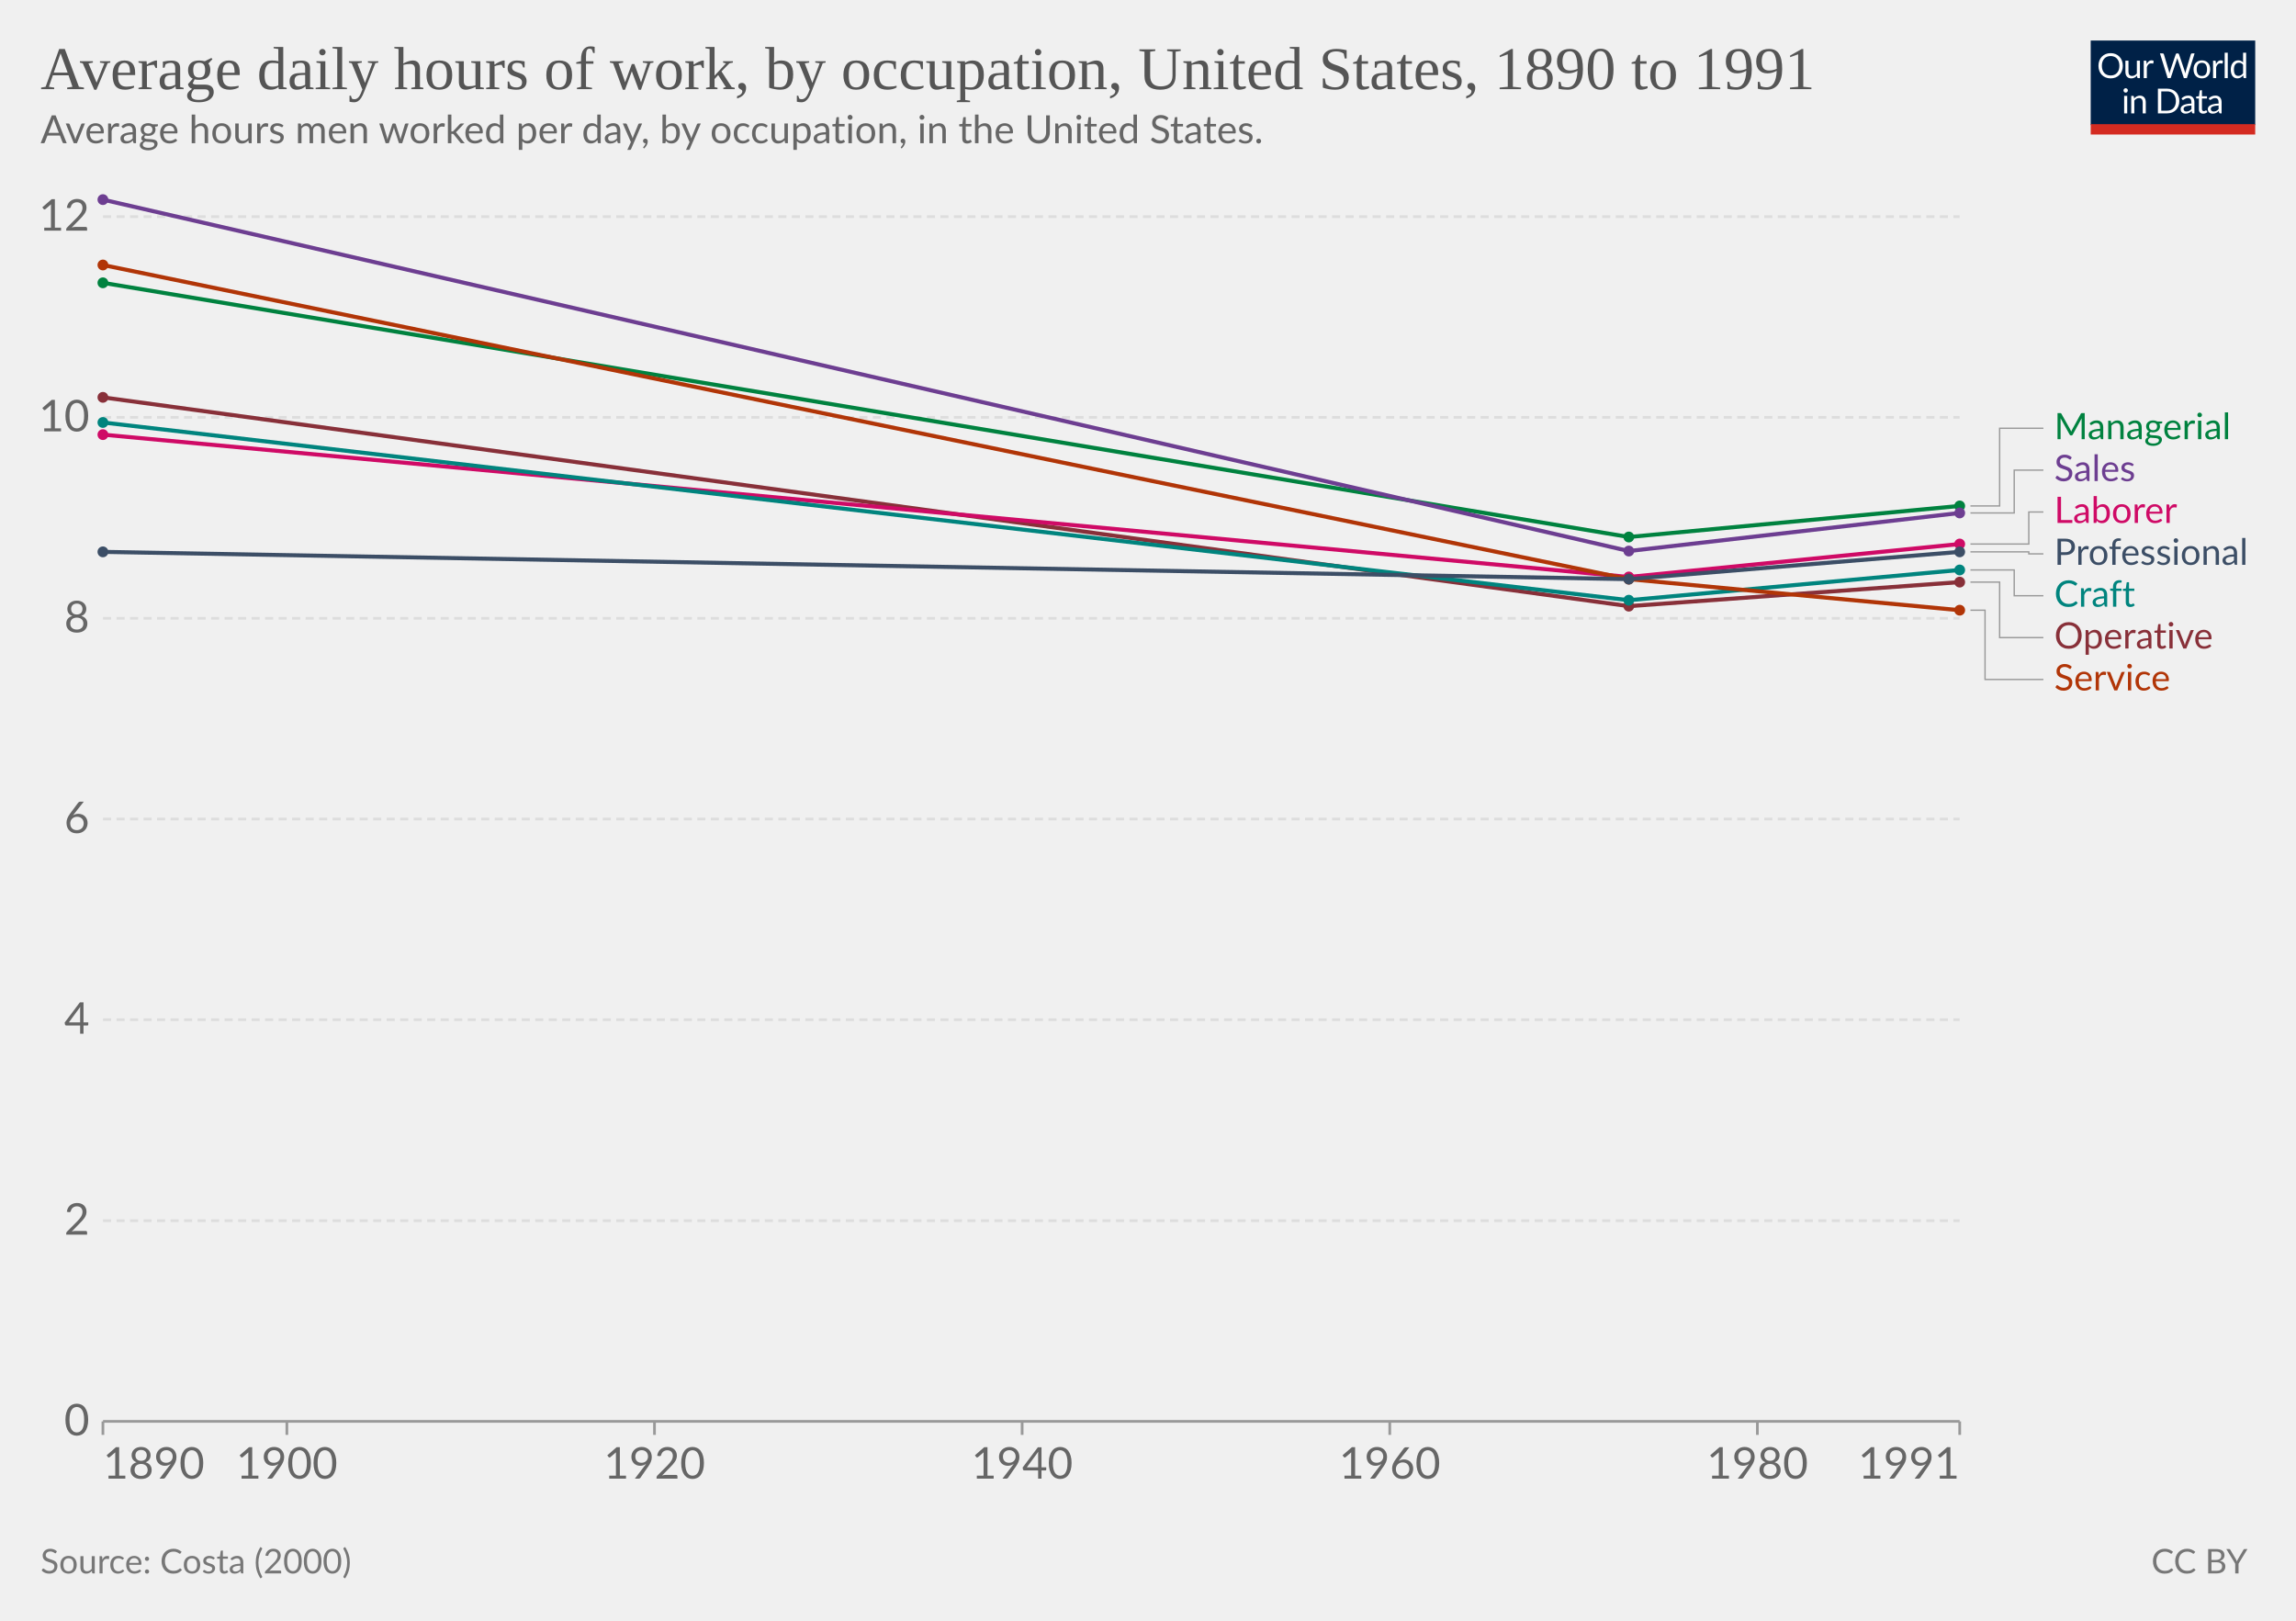
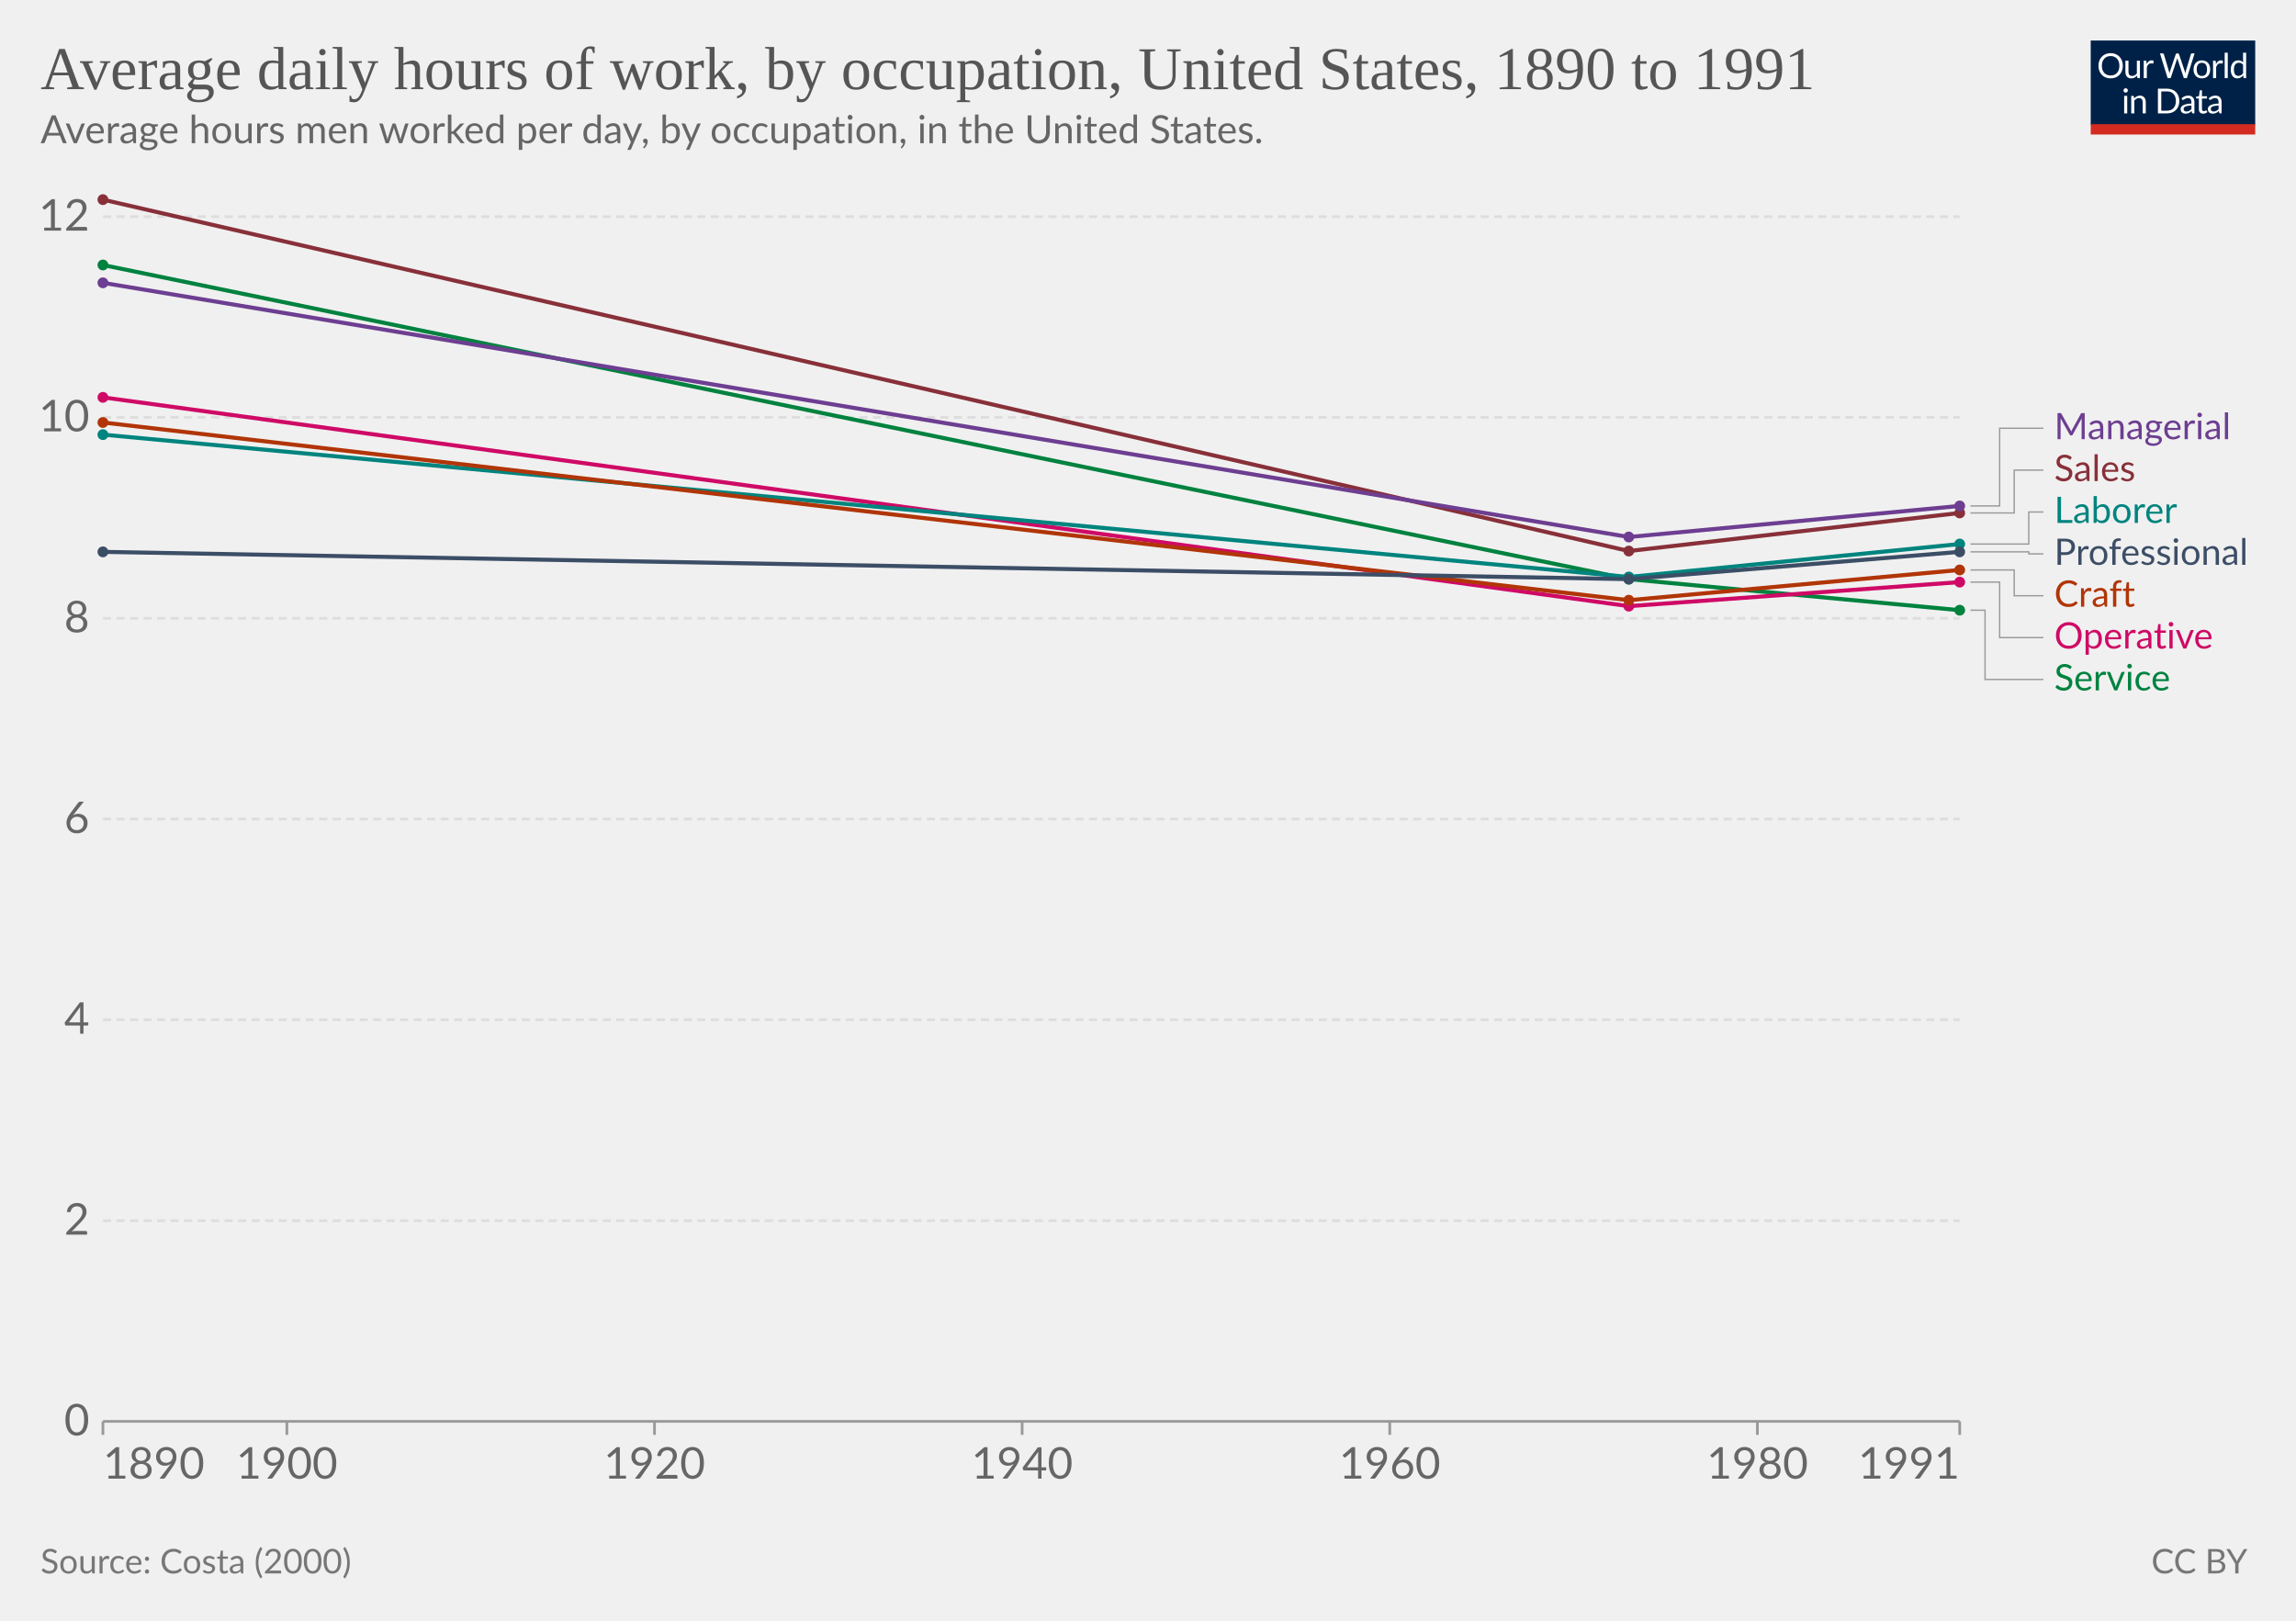
<svg xmlns="http://www.w3.org/2000/svg" version="1.1" style="font-family:Lato, 'Helvetica Neue', Helvetica, Arial, sans-serif;font-size:18px;background-color:white;text-rendering:geometricPrecision;-webkit-font-smoothing:antialiased" width="850" height="600" viewBox="0 0 850 600">
  <g class="HeaderView">
    <g transform="translate(774, 15) scale(0.29)">
      <svg className="owidLog" width="210" height="120" viewBox="0 0 210 120" fill="none">
        <g clip-path="url(#clip0)">
          <path d="M0 0h210v107.89H0V0z" fill="#002147" />
          <path d="M40.98 32.25c0 2.36-.38 4.53-1.12 6.51a14.26 14.26 0 0 1-8.1 8.4c-1.9.78-4.02 1.17-6.34 1.17-2.31 0-4.42-.39-6.33-1.17a14.31 14.31 0 0 1-8.08-8.4 18.29 18.29 0 0 1-1.12-6.51c0-2.36.38-4.53 1.12-6.5.75-1.97 1.8-3.67 3.17-5.1a14.32 14.32 0 0 1 4.9-3.34c1.92-.8 4.03-1.19 6.34-1.19 2.32 0 4.43.4 6.34 1.19 1.92.8 3.56 1.9 4.93 3.34a14.87 14.87 0 0 1 3.17 5.1 18.1 18.1 0 0 1 1.12 6.5zm-4.38 0c0-1.94-.26-3.68-.8-5.22a10.91 10.91 0 0 0-2.24-3.89 9.68 9.68 0 0 0-3.52-2.46 11.95 11.95 0 0 0-4.62-.86c-1.68 0-3.21.28-4.6.86a9.88 9.88 0 0 0-3.54 2.46 10.91 10.91 0 0 0-2.24 3.9c-.53 1.53-.8 3.27-.8 5.2 0 1.94.27 3.68.8 5.22a11.17 11.17 0 0 0 2.24 3.9 10.01 10.01 0 0 0 3.55 2.44c1.38.56 2.9.83 4.6.83s3.24-.27 4.61-.83a9.8 9.8 0 0 0 3.52-2.44 11.17 11.17 0 0 0 2.25-3.9c.53-1.54.8-3.28.8-5.21zm26.22-6.54V48H60.5c-.56 0-.9-.27-1.05-.81l-.31-2.4a12.45 12.45 0 0 1-3.26 2.6c-1.2.64-2.58.96-4.13.96-1.22 0-2.3-.2-3.24-.6a6.52 6.52 0 0 1-2.33-1.7 7.37 7.37 0 0 1-1.43-2.67c-.3-1.04-.46-2.2-.46-3.45V25.7h3.91v14.22c0 1.68.38 2.99 1.15 3.91.77.93 1.96 1.39 3.54 1.39 1.16 0 2.24-.27 3.23-.82a10.42 10.42 0 0 0 2.8-2.28V25.7h3.91zm8.61 4.47a9.94 9.94 0 0 1 2.6-3.56 5.64 5.64 0 0 1 3.76-1.3c.47 0 .92.05 1.34.15.44.1.83.27 1.17.49l-.3 2.92c-.09.37-.3.55-.66.55-.2 0-.5-.04-.9-.13a6.21 6.21 0 0 0-3.24.18 4.23 4.23 0 0 0-1.47.92c-.42.4-.81.9-1.17 1.5-.33.58-.64 1.26-.92 2.02V48H67.7V25.71h2.25c.42 0 .72.08.88.25.16.16.27.44.33.83l.26 3.39zm61.16-13.7L122.75 48h-3.82l-7.99-24.05a21.95 21.95 0 0 1-.42-1.58 38.36 38.36 0 0 1-.44 1.58L102.05 48h-3.83L88.4 16.47h3.54c.38 0 .7.1.95.29.26.2.43.43.5.73l6.52 21.9.28 1.28.29 1.46.3-1.46.38-1.27 7.41-21.91c.1-.25.26-.48.51-.69.27-.22.58-.33.95-.33h1.23c.38 0 .69.1.92.29a1.77 1.77 0 0 1 .53.73l7.4 21.9a28.4 28.4 0 0 1 .68 2.62 29.52 29.52 0 0 1 .52-2.61l6.54-21.91a1.31 1.31 0 0 1 .48-.7c.27-.21.58-.32.95-.32h3.32zm9.35 8.88c1.63 0 3.1.27 4.4.82a9.43 9.43 0 0 1 5.46 5.94c.5 1.4.74 2.98.74 4.73 0 1.76-.25 3.34-.74 4.75a9.43 9.43 0 0 1-5.46 5.92c-1.3.52-2.77.79-4.4.79-1.64 0-3.12-.27-4.44-.8a9.42 9.42 0 0 1-3.35-2.3c-.92-1-1.63-2.2-2.13-3.61-.49-1.41-.73-3-.73-4.75s.24-3.33.73-4.73c.5-1.43 1.2-2.64 2.13-3.63.93-1 2.04-1.77 3.35-2.31 1.32-.55 2.8-.82 4.44-.82zm0 19.89c2.2 0 3.84-.73 4.93-2.2 1.08-1.48 1.63-3.54 1.63-6.18 0-2.66-.55-4.72-1.63-6.2-1.09-1.49-2.73-2.23-4.93-2.23-1.12 0-2.09.2-2.93.57a5.71 5.71 0 0 0-2.06 1.65c-.55.72-.96 1.61-1.24 2.67-.26 1.04-.4 2.22-.4 3.54 0 2.64.55 4.7 1.64 6.18 1.1 1.47 2.76 2.2 4.99 2.2zm17.97-15.07a9.94 9.94 0 0 1 2.6-3.56 5.64 5.64 0 0 1 3.76-1.3c.47 0 .91.05 1.34.15.44.1.83.27 1.16.49l-.28 2.92c-.09.37-.31.55-.66.55-.2 0-.5-.04-.9-.13a6.2 6.2 0 0 0-3.24.18 4.23 4.23 0 0 0-1.47.92c-.43.4-.82.9-1.17 1.5a13.1 13.1 0 0 0-.92 2.02V48h-3.94V25.71h2.24c.43 0 .72.08.88.25.17.16.28.44.33.83l.27 3.39zm15.04-14.59V48h-3.92V15.6h3.92zm19.55 15.43a6.22 6.22 0 0 0-2.38-2.05 6.7 6.7 0 0 0-2.86-.6c-2.07 0-3.66.75-4.77 2.23-1.12 1.48-1.68 3.6-1.68 6.33 0 1.46.13 2.7.38 3.74a7.29 7.29 0 0 0 1.1 2.56 4.35 4.35 0 0 0 1.78 1.45c.7.3 1.5.46 2.4.46 1.29 0 2.41-.3 3.36-.88a9.6 9.6 0 0 0 2.67-2.49V31.02zm3.91-15.43V48h-2.33c-.56 0-.9-.27-1.06-.81l-.35-2.71a12.13 12.13 0 0 1-3.25 2.77 8.28 8.28 0 0 1-4.23 1.06 7.31 7.31 0 0 1-6.14-2.9c-.73-.96-1.3-2.15-1.69-3.57a18.35 18.35 0 0 1 .07-9.48 11.29 11.29 0 0 1 1.89-3.7 8.7 8.7 0 0 1 7.06-3.34 7.96 7.96 0 0 1 6.12 2.62V15.59h3.91zM46.61 70.71V93H42.7V70.71h3.91zm.84-7c0 .39-.08.75-.24 1.09-.15.32-.35.61-.62.88-.25.25-.55.44-.9.59a2.67 2.67 0 0 1-2.16 0 2.9 2.9 0 0 1-1.45-1.47 2.67 2.67 0 0 1 0-2.16c.15-.35.35-.65.6-.9.25-.27.53-.47.85-.62a2.67 2.67 0 0 1 2.16 0c.35.15.65.35.9.62.27.25.47.55.62.9.16.34.24.7.24 1.08zm7.97 10.24c.49-.54 1-1.04 1.54-1.48a9.85 9.85 0 0 1 3.66-1.84 8.96 8.96 0 0 1 5.43.35c.94.4 1.72.97 2.33 1.71.63.74 1.11 1.62 1.43 2.67.32 1.04.49 2.19.49 3.45V93h-3.94V78.81c0-1.69-.4-3-1.17-3.92-.76-.93-1.93-1.4-3.5-1.4-1.15 0-2.24.27-3.25.83-1 .56-1.92 1.31-2.77 2.27V93h-3.94V70.71h2.35c.56 0 .9.28 1.04.82l.3 2.42zm57.7 3.3c0 2.36-.37 4.5-1.11 6.44a14.3 14.3 0 0 1-3.17 4.98c-1.37 1.37-3 2.45-4.93 3.2-1.9.76-4.02 1.13-6.33 1.13H85.8V61.47h11.77c2.31 0 4.42.39 6.33 1.15a13.8 13.8 0 0 1 8.1 8.18 17.75 17.75 0 0 1 1.12 6.45zm-4.37 0c0-1.94-.26-3.67-.8-5.2a10.94 10.94 0 0 0-2.23-3.87 9.57 9.57 0 0 0-3.53-2.42 12.23 12.23 0 0 0-4.61-.83h-7.5v24.62h7.5c1.7 0 3.24-.28 4.61-.84a9.7 9.7 0 0 0 3.53-2.4 10.94 10.94 0 0 0 2.24-3.87c.53-1.53.8-3.26.8-5.2zm19.8 5.72c-1.8.06-3.34.2-4.62.44-1.26.22-2.3.51-3.1.88-.8.36-1.37.8-1.74 1.3-.35.5-.53 1.05-.53 1.67 0 .58.1 1.1.3 1.52a3 3 0 0 0 .76 1.05c.34.27.73.46 1.17.6a6.13 6.13 0 0 0 1.45.17 7.28 7.28 0 0 0 3.5-.81 11.95 11.95 0 0 0 2.82-2.2v-4.62zm-12.65-9.11a12.73 12.73 0 0 1 3.98-2.66c1.43-.59 3-.88 4.73-.88 1.25 0 2.36.2 3.33.61a6.81 6.81 0 0 1 3.94 4.38c.33 1.04.5 2.19.5 3.43V93h-1.74a1.8 1.8 0 0 1-.88-.18c-.2-.13-.36-.38-.48-.74l-.44-2.12-1.72 1.46a9.48 9.48 0 0 1-3.74 1.7c-.69.15-1.46.23-2.3.23-.87 0-1.69-.12-2.45-.35a5.34 5.34 0 0 1-3.34-2.93 6.64 6.64 0 0 1-.49-2.64c0-.88.25-1.72.73-2.53a6.33 6.33 0 0 1 2.35-2.17c1.09-.63 2.5-1.15 4.25-1.54 1.75-.41 3.89-.65 6.42-.7v-1.75c0-1.73-.37-3.03-1.12-3.91-.75-.9-1.84-1.34-3.28-1.34-.97 0-1.78.12-2.44.37-.64.23-1.2.5-1.7.81l-1.23.82c-.33.23-.67.35-1 .35-.27 0-.5-.07-.69-.2a2.1 2.1 0 0 1-.48-.53l-.7-1.25zm27.67 19.5c-1.76 0-3.12-.5-4.07-1.48-.94-.98-1.41-2.4-1.41-4.25V74h-2.68a.9.9 0 0 1-.6-.2c-.16-.14-.24-.36-.24-.66v-1.56l3.65-.46.9-6.89c.05-.22.14-.4.29-.52a.88.88 0 0 1 .62-.22H142v7.67h6.44V74H142v13.38c0 .94.22 1.63.68 2.09.45.45 1.04.68 1.76.68a3.21 3.21 0 0 0 1.85-.53l.55-.35c.16-.12.3-.18.41-.18.2 0 .4.13.55.38l1.15 1.87a7.45 7.45 0 0 1-2.44 1.5 8.53 8.53 0 0 1-2.95.52zm19.68-10.4c-1.8.07-3.34.21-4.62.45-1.26.22-2.3.51-3.1.88-.8.36-1.37.8-1.74 1.3-.35.5-.53 1.05-.53 1.67 0 .58.1 1.1.3 1.52a2.9 2.9 0 0 0 .76 1.05c.34.27.73.46 1.17.6a6.13 6.13 0 0 0 1.45.17 7.3 7.3 0 0 0 3.5-.81 12.04 12.04 0 0 0 2.82-2.2v-4.62zm-12.65-9.1a12.72 12.72 0 0 1 3.99-2.66c1.42-.59 3-.88 4.72-.88 1.25 0 2.36.2 3.33.61a6.81 6.81 0 0 1 3.94 4.38c.33 1.04.5 2.19.5 3.43V93h-1.74a1.8 1.8 0 0 1-.88-.18c-.2-.13-.36-.38-.48-.74l-.44-2.12-1.72 1.46a9.48 9.48 0 0 1-3.74 1.7c-.69.15-1.46.23-2.3.23-.87 0-1.69-.12-2.45-.35a5.33 5.33 0 0 1-3.34-2.93 6.62 6.62 0 0 1-.49-2.64c0-.88.25-1.72.73-2.53a6.33 6.33 0 0 1 2.35-2.17c1.09-.63 2.5-1.15 4.25-1.54 1.74-.41 3.89-.65 6.42-.7v-1.75c0-1.73-.37-3.03-1.12-3.91-.75-.9-1.84-1.34-3.28-1.34-.97 0-1.78.12-2.44.37-.64.23-1.2.5-1.7.81l-1.22.82c-.34.23-.68.35-1.02.35-.26 0-.49-.07-.68-.2a1.88 1.88 0 0 1-.48-.53l-.7-1.25zM40.98 32.25c0 2.36-.38 4.53-1.12 6.51a14.26 14.26 0 0 1-8.1 8.4c-1.9.78-4.02 1.17-6.34 1.17-2.31 0-4.42-.39-6.33-1.17a14.31 14.31 0 0 1-8.08-8.4 18.29 18.29 0 0 1-1.12-6.51c0-2.36.38-4.53 1.12-6.5.75-1.97 1.8-3.67 3.17-5.1a14.32 14.32 0 0 1 4.9-3.34c1.92-.8 4.03-1.19 6.34-1.19 2.32 0 4.43.4 6.34 1.19 1.92.8 3.56 1.9 4.93 3.34a14.87 14.87 0 0 1 3.17 5.1 18.1 18.1 0 0 1 1.12 6.5zm-4.38 0c0-1.94-.26-3.68-.8-5.22a10.91 10.91 0 0 0-2.24-3.89 9.68 9.68 0 0 0-3.52-2.46 11.95 11.95 0 0 0-4.62-.86c-1.68 0-3.21.28-4.6.86a9.88 9.88 0 0 0-3.54 2.46 10.91 10.91 0 0 0-2.24 3.9c-.53 1.53-.8 3.27-.8 5.2 0 1.94.27 3.68.8 5.22a11.17 11.17 0 0 0 2.24 3.9 10.01 10.01 0 0 0 3.55 2.44c1.38.56 2.9.83 4.6.83s3.24-.27 4.61-.83a9.8 9.8 0 0 0 3.52-2.44 11.17 11.17 0 0 0 2.25-3.9c.53-1.54.8-3.28.8-5.21zm26.22-6.54V48H60.5c-.56 0-.9-.27-1.05-.81l-.31-2.4a12.45 12.45 0 0 1-3.26 2.6c-1.2.64-2.58.96-4.13.96-1.22 0-2.3-.2-3.24-.6a6.52 6.52 0 0 1-2.33-1.7 7.37 7.37 0 0 1-1.43-2.67c-.3-1.04-.46-2.2-.46-3.45V25.7h3.91v14.22c0 1.68.38 2.99 1.15 3.91.77.93 1.96 1.39 3.54 1.39 1.16 0 2.24-.27 3.23-.82a10.42 10.42 0 0 0 2.8-2.28V25.7h3.91zm8.61 4.47a9.94 9.94 0 0 1 2.6-3.56 5.64 5.64 0 0 1 3.76-1.3c.47 0 .92.05 1.34.15.44.1.83.27 1.17.49l-.3 2.92c-.09.37-.3.55-.66.55-.2 0-.5-.04-.9-.13a6.21 6.21 0 0 0-3.24.18 4.23 4.23 0 0 0-1.47.92c-.42.4-.81.9-1.17 1.5-.33.58-.64 1.26-.92 2.02V48H67.7V25.71h2.25c.42 0 .72.08.88.25.16.16.27.44.33.83l.26 3.39zm61.16-13.7L122.75 48h-3.82l-7.99-24.05a21.95 21.95 0 0 1-.42-1.58 38.36 38.36 0 0 1-.44 1.58L102.05 48h-3.83L88.4 16.47h3.54c.38 0 .7.1.95.29.26.2.43.43.5.73l6.52 21.9.28 1.28.29 1.46.3-1.46.38-1.27 7.41-21.91c.1-.25.26-.48.51-.69.27-.22.58-.33.95-.33h1.23c.38 0 .69.1.92.29a1.77 1.77 0 0 1 .53.73l7.4 21.9a28.4 28.4 0 0 1 .68 2.62 29.52 29.52 0 0 1 .52-2.61l6.54-21.91a1.31 1.31 0 0 1 .48-.7c.27-.21.58-.32.95-.32h3.32zm9.35 8.88c1.63 0 3.1.27 4.4.82a9.43 9.43 0 0 1 5.46 5.94c.5 1.4.74 2.98.74 4.73 0 1.76-.25 3.34-.74 4.75a9.43 9.43 0 0 1-5.46 5.92c-1.3.52-2.77.79-4.4.79-1.64 0-3.12-.27-4.44-.8a9.42 9.42 0 0 1-3.35-2.3c-.92-1-1.63-2.2-2.13-3.61-.49-1.41-.73-3-.73-4.75s.24-3.33.73-4.73c.5-1.43 1.2-2.64 2.13-3.63.93-1 2.04-1.77 3.35-2.31 1.32-.55 2.8-.82 4.44-.82zm0 19.89c2.2 0 3.84-.73 4.93-2.2 1.08-1.48 1.63-3.54 1.63-6.18 0-2.66-.55-4.72-1.63-6.2-1.09-1.49-2.73-2.23-4.93-2.23-1.12 0-2.09.2-2.93.57a5.71 5.71 0 0 0-2.06 1.65c-.55.72-.96 1.61-1.24 2.67-.26 1.04-.4 2.22-.4 3.54 0 2.64.55 4.7 1.64 6.18 1.1 1.47 2.76 2.2 4.99 2.2zm17.97-15.07a9.94 9.94 0 0 1 2.6-3.56 5.64 5.64 0 0 1 3.76-1.3c.47 0 .91.05 1.34.15.44.1.83.27 1.16.49l-.28 2.92c-.09.37-.31.55-.66.55-.2 0-.5-.04-.9-.13a6.2 6.2 0 0 0-3.24.18 4.23 4.23 0 0 0-1.47.92c-.43.4-.82.9-1.17 1.5a13.1 13.1 0 0 0-.92 2.02V48h-3.94V25.71h2.24c.43 0 .72.08.88.25.17.16.28.44.33.83l.27 3.39zm15.04-14.59V48h-3.92V15.6h3.92zm19.55 15.43a6.22 6.22 0 0 0-2.38-2.05 6.7 6.7 0 0 0-2.86-.6c-2.07 0-3.66.75-4.77 2.23-1.12 1.48-1.68 3.6-1.68 6.33 0 1.46.13 2.7.38 3.74a7.29 7.29 0 0 0 1.1 2.56 4.35 4.35 0 0 0 1.78 1.45c.7.3 1.5.46 2.4.46 1.29 0 2.41-.3 3.36-.88a9.6 9.6 0 0 0 2.67-2.49V31.02zm3.91-15.43V48h-2.33c-.56 0-.9-.27-1.06-.81l-.35-2.71a12.13 12.13 0 0 1-3.25 2.77 8.28 8.28 0 0 1-4.23 1.06 7.31 7.31 0 0 1-6.14-2.9c-.73-.96-1.3-2.15-1.69-3.57a18.35 18.35 0 0 1 .07-9.48 11.29 11.29 0 0 1 1.89-3.7 8.7 8.7 0 0 1 7.06-3.34 7.96 7.96 0 0 1 6.12 2.62V15.59h3.91zM46.61 70.71V93H42.7V70.71h3.91zm.84-7c0 .39-.08.75-.24 1.09-.15.32-.35.61-.62.88-.25.25-.55.44-.9.59a2.67 2.67 0 0 1-2.16 0 2.9 2.9 0 0 1-1.45-1.47 2.67 2.67 0 0 1 0-2.16c.15-.35.35-.65.6-.9.25-.27.53-.47.85-.62a2.67 2.67 0 0 1 2.16 0c.35.15.65.35.9.62.27.25.47.55.62.9.16.34.24.7.24 1.08zm7.97 10.24c.49-.54 1-1.04 1.54-1.48a9.85 9.85 0 0 1 3.66-1.84 8.96 8.96 0 0 1 5.43.35c.94.4 1.72.97 2.33 1.71.63.74 1.11 1.62 1.43 2.67.32 1.04.49 2.19.49 3.45V93h-3.94V78.81c0-1.69-.4-3-1.17-3.92-.76-.93-1.93-1.4-3.5-1.4-1.15 0-2.24.27-3.25.83-1 .56-1.92 1.31-2.77 2.27V93h-3.94V70.71h2.35c.56 0 .9.28 1.04.82l.3 2.42zm57.7 3.3c0 2.36-.37 4.5-1.11 6.44a14.3 14.3 0 0 1-3.17 4.98c-1.37 1.37-3 2.45-4.93 3.2-1.9.76-4.02 1.13-6.33 1.13H85.8V61.47h11.77c2.31 0 4.42.39 6.33 1.15a13.8 13.8 0 0 1 8.1 8.18 17.75 17.75 0 0 1 1.12 6.45zm-4.37 0c0-1.94-.26-3.67-.8-5.2a10.94 10.94 0 0 0-2.23-3.87 9.57 9.57 0 0 0-3.53-2.42 12.23 12.23 0 0 0-4.61-.83h-7.5v24.62h7.5c1.7 0 3.24-.28 4.61-.84a9.7 9.7 0 0 0 3.53-2.4 10.94 10.94 0 0 0 2.24-3.87c.53-1.53.8-3.26.8-5.2zm19.8 5.72c-1.8.06-3.34.2-4.62.44-1.26.22-2.3.51-3.1.88-.8.36-1.37.8-1.74 1.3-.35.5-.53 1.05-.53 1.67 0 .58.1 1.1.3 1.52a3 3 0 0 0 .76 1.05c.34.27.73.46 1.17.6a6.13 6.13 0 0 0 1.45.17 7.28 7.28 0 0 0 3.5-.81 11.95 11.95 0 0 0 2.82-2.2v-4.62zm-12.65-9.11a12.73 12.73 0 0 1 3.98-2.66c1.43-.59 3-.88 4.73-.88 1.25 0 2.36.2 3.33.61a6.81 6.81 0 0 1 3.94 4.38c.33 1.04.5 2.19.5 3.43V93h-1.74a1.8 1.8 0 0 1-.88-.18c-.2-.13-.36-.38-.48-.74l-.44-2.12-1.72 1.46a9.48 9.48 0 0 1-3.74 1.7c-.69.15-1.46.23-2.3.23-.87 0-1.69-.12-2.45-.35a5.34 5.34 0 0 1-3.34-2.93 6.64 6.64 0 0 1-.49-2.64c0-.88.25-1.72.73-2.53a6.33 6.33 0 0 1 2.35-2.17c1.09-.63 2.5-1.15 4.25-1.54 1.75-.41 3.89-.65 6.42-.7v-1.75c0-1.73-.37-3.03-1.12-3.91-.75-.9-1.84-1.34-3.28-1.34-.97 0-1.78.12-2.44.37-.64.23-1.2.5-1.7.81l-1.23.82c-.33.23-.67.35-1 .35-.27 0-.5-.07-.69-.2a2.1 2.1 0 0 1-.48-.53l-.7-1.25zm27.67 19.5c-1.76 0-3.12-.5-4.07-1.48-.94-.98-1.41-2.4-1.41-4.25V74h-2.68a.9.9 0 0 1-.6-.2c-.16-.14-.24-.36-.24-.66v-1.56l3.65-.46.9-6.89c.05-.22.14-.4.29-.52a.88.88 0 0 1 .62-.22H142v7.67h6.44V74H142v13.38c0 .94.22 1.63.68 2.09.45.45 1.04.68 1.76.68a3.21 3.21 0 0 0 1.85-.53l.55-.35c.16-.12.3-.18.41-.18.2 0 .4.13.55.38l1.15 1.87a7.45 7.45 0 0 1-2.44 1.5 8.53 8.53 0 0 1-2.95.52zm19.68-10.4c-1.8.07-3.34.21-4.62.45-1.26.22-2.3.51-3.1.88-.8.36-1.37.8-1.74 1.3-.35.5-.53 1.05-.53 1.67 0 .58.1 1.1.3 1.52a2.9 2.9 0 0 0 .76 1.05c.34.27.73.46 1.17.6a6.13 6.13 0 0 0 1.45.17 7.3 7.3 0 0 0 3.5-.81 12.04 12.04 0 0 0 2.82-2.2v-4.62zm-12.65-9.1a12.72 12.72 0 0 1 3.99-2.66c1.42-.59 3-.88 4.72-.88 1.25 0 2.36.2 3.33.61a6.81 6.81 0 0 1 3.94 4.38c.33 1.04.5 2.19.5 3.43V93h-1.74a1.8 1.8 0 0 1-.88-.18c-.2-.13-.36-.38-.48-.74l-.44-2.12-1.72 1.46a9.48 9.48 0 0 1-3.74 1.7c-.69.15-1.46.23-2.3.23-.87 0-1.69-.12-2.45-.35a5.33 5.33 0 0 1-3.34-2.93 6.62 6.62 0 0 1-.49-2.64c0-.88.25-1.72.73-2.53a6.33 6.33 0 0 1 2.35-2.17c1.09-.63 2.5-1.15 4.25-1.54 1.74-.41 3.89-.65 6.42-.7v-1.75c0-1.73-.37-3.03-1.12-3.91-.75-.9-1.84-1.34-3.28-1.34-.97 0-1.78.12-2.44.37-.64.23-1.2.5-1.7.81l-1.22.82c-.34.23-.68.35-1.02.35-.26 0-.49-.07-.68-.2a1.88 1.88 0 0 1-.48-.53l-.7-1.25zM40.98 32.25c0 2.36-.38 4.53-1.12 6.51a14.26 14.26 0 0 1-8.1 8.4c-1.9.78-4.02 1.17-6.34 1.17-2.31 0-4.42-.39-6.33-1.17a14.31 14.31 0 0 1-8.08-8.4 18.29 18.29 0 0 1-1.12-6.51c0-2.36.38-4.53 1.12-6.5.75-1.97 1.8-3.67 3.17-5.1a14.32 14.32 0 0 1 4.9-3.34c1.92-.8 4.03-1.19 6.34-1.19 2.32 0 4.43.4 6.34 1.19 1.92.8 3.56 1.9 4.93 3.34a14.87 14.87 0 0 1 3.17 5.1 18.1 18.1 0 0 1 1.12 6.5zm-4.38 0c0-1.94-.26-3.68-.8-5.22a10.91 10.91 0 0 0-2.24-3.89 9.68 9.68 0 0 0-3.52-2.46 11.95 11.95 0 0 0-4.62-.86c-1.68 0-3.21.28-4.6.86a9.88 9.88 0 0 0-3.54 2.46 10.91 10.91 0 0 0-2.24 3.9c-.53 1.53-.8 3.27-.8 5.2 0 1.94.27 3.68.8 5.22a11.17 11.17 0 0 0 2.24 3.9 10.01 10.01 0 0 0 3.55 2.44c1.38.56 2.9.83 4.6.83s3.24-.27 4.61-.83a9.8 9.8 0 0 0 3.52-2.44 11.17 11.17 0 0 0 2.25-3.9c.53-1.54.8-3.28.8-5.21zm26.22-6.54V48H60.5c-.56 0-.9-.27-1.05-.81l-.31-2.4a12.45 12.45 0 0 1-3.26 2.6c-1.2.64-2.58.96-4.13.96-1.22 0-2.3-.2-3.24-.6a6.52 6.52 0 0 1-2.33-1.7 7.37 7.37 0 0 1-1.43-2.67c-.3-1.04-.46-2.2-.46-3.45V25.7h3.91v14.22c0 1.68.38 2.99 1.15 3.91.77.93 1.96 1.39 3.54 1.39 1.16 0 2.24-.27 3.23-.82a10.42 10.42 0 0 0 2.8-2.28V25.7h3.91zm8.61 4.47a9.94 9.94 0 0 1 2.6-3.56 5.64 5.64 0 0 1 3.76-1.3c.47 0 .92.05 1.34.15.44.1.83.27 1.17.49l-.3 2.92c-.09.37-.3.55-.66.55-.2 0-.5-.04-.9-.13a6.21 6.21 0 0 0-3.24.18 4.23 4.23 0 0 0-1.47.92c-.42.4-.81.9-1.17 1.5-.33.58-.64 1.26-.92 2.02V48H67.7V25.71h2.25c.42 0 .72.08.88.25.16.16.27.44.33.83l.26 3.39zm61.16-13.7L122.75 48h-3.82l-7.99-24.05a21.95 21.95 0 0 1-.42-1.58 38.36 38.36 0 0 1-.44 1.58L102.05 48h-3.83L88.4 16.47h3.54c.38 0 .7.1.95.29.26.2.43.43.5.73l6.52 21.9.28 1.28.29 1.46.3-1.46.38-1.27 7.41-21.91c.1-.25.26-.48.51-.69.27-.22.58-.33.95-.33h1.23c.38 0 .69.1.92.29a1.77 1.77 0 0 1 .53.73l7.4 21.9a28.4 28.4 0 0 1 .68 2.62 29.52 29.52 0 0 1 .52-2.61l6.54-21.91a1.31 1.31 0 0 1 .48-.7c.27-.21.58-.32.95-.32h3.32zm9.35 8.88c1.63 0 3.1.27 4.4.82a9.43 9.43 0 0 1 5.46 5.94c.5 1.4.74 2.98.74 4.73 0 1.76-.25 3.34-.74 4.75a9.43 9.43 0 0 1-5.46 5.92c-1.3.52-2.77.79-4.4.79-1.64 0-3.12-.27-4.44-.8a9.42 9.42 0 0 1-3.35-2.3c-.92-1-1.63-2.2-2.13-3.61-.49-1.41-.73-3-.73-4.75s.24-3.33.73-4.73c.5-1.43 1.2-2.64 2.13-3.63.93-1 2.04-1.77 3.35-2.31 1.32-.55 2.8-.82 4.44-.82zm0 19.89c2.2 0 3.84-.73 4.93-2.2 1.08-1.48 1.63-3.54 1.63-6.18 0-2.66-.55-4.72-1.63-6.2-1.09-1.49-2.73-2.23-4.93-2.23-1.12 0-2.09.2-2.93.57a5.71 5.71 0 0 0-2.06 1.65c-.55.72-.96 1.61-1.24 2.67-.26 1.04-.4 2.22-.4 3.54 0 2.64.55 4.7 1.64 6.18 1.1 1.47 2.76 2.2 4.99 2.2zm17.97-15.07a9.94 9.94 0 0 1 2.6-3.56 5.64 5.64 0 0 1 3.76-1.3c.47 0 .91.05 1.34.15.44.1.83.27 1.16.49l-.28 2.92c-.09.37-.31.55-.66.55-.2 0-.5-.04-.9-.13a6.2 6.2 0 0 0-3.24.18 4.23 4.23 0 0 0-1.47.92c-.43.4-.82.9-1.17 1.5a13.1 13.1 0 0 0-.92 2.02V48h-3.94V25.71h2.24c.43 0 .72.08.88.25.17.16.28.44.33.83l.27 3.39zm15.04-14.59V48h-3.92V15.6h3.92zm19.55 15.43a6.22 6.22 0 0 0-2.38-2.05 6.7 6.7 0 0 0-2.86-.6c-2.07 0-3.66.75-4.77 2.23-1.12 1.48-1.68 3.6-1.68 6.33 0 1.46.13 2.7.38 3.74a7.29 7.29 0 0 0 1.1 2.56 4.35 4.35 0 0 0 1.78 1.45c.7.3 1.5.46 2.4.46 1.29 0 2.41-.3 3.36-.88a9.6 9.6 0 0 0 2.67-2.49V31.02zm3.91-15.43V48h-2.33c-.56 0-.9-.27-1.06-.81l-.35-2.71a12.13 12.13 0 0 1-3.25 2.77 8.28 8.28 0 0 1-4.23 1.06 7.31 7.31 0 0 1-6.14-2.9c-.73-.96-1.3-2.15-1.69-3.57a18.35 18.35 0 0 1 .07-9.48 11.29 11.29 0 0 1 1.89-3.7 8.7 8.7 0 0 1 7.06-3.34 7.96 7.96 0 0 1 6.12 2.62V15.59h3.91zM46.61 70.71V93H42.7V70.71h3.91zm.84-7c0 .39-.08.75-.24 1.09-.15.32-.35.61-.62.88-.25.25-.55.44-.9.59a2.67 2.67 0 0 1-2.16 0 2.9 2.9 0 0 1-1.45-1.47 2.67 2.67 0 0 1 0-2.16c.15-.35.35-.65.6-.9.25-.27.53-.47.85-.62a2.67 2.67 0 0 1 2.16 0c.35.15.65.35.9.62.27.25.47.55.62.9.16.34.24.7.24 1.08zm7.97 10.24c.49-.54 1-1.04 1.54-1.48a9.85 9.85 0 0 1 3.66-1.84 8.96 8.96 0 0 1 5.43.35c.94.4 1.72.97 2.33 1.71.63.74 1.11 1.62 1.43 2.67.32 1.04.49 2.19.49 3.45V93h-3.94V78.81c0-1.69-.4-3-1.17-3.92-.76-.93-1.93-1.4-3.5-1.4-1.15 0-2.24.27-3.25.83-1 .56-1.92 1.31-2.77 2.27V93h-3.94V70.71h2.35c.56 0 .9.28 1.04.82l.3 2.42zm57.7 3.3c0 2.36-.37 4.5-1.11 6.44a14.3 14.3 0 0 1-3.17 4.98c-1.37 1.37-3 2.45-4.93 3.2-1.9.76-4.02 1.13-6.33 1.13H85.8V61.47h11.77c2.31 0 4.42.39 6.33 1.15a13.8 13.8 0 0 1 8.1 8.18 17.75 17.75 0 0 1 1.12 6.45zm-4.37 0c0-1.94-.26-3.67-.8-5.2a10.94 10.94 0 0 0-2.23-3.87 9.57 9.57 0 0 0-3.53-2.42 12.23 12.23 0 0 0-4.61-.83h-7.5v24.62h7.5c1.7 0 3.24-.28 4.61-.84a9.7 9.7 0 0 0 3.53-2.4 10.94 10.94 0 0 0 2.24-3.87c.53-1.53.8-3.26.8-5.2zm19.8 5.72c-1.8.06-3.34.2-4.62.44-1.26.22-2.3.51-3.1.88-.8.36-1.37.8-1.74 1.3-.35.5-.53 1.05-.53 1.67 0 .58.1 1.1.3 1.52a3 3 0 0 0 .76 1.05c.34.27.73.46 1.17.6a6.13 6.13 0 0 0 1.45.17 7.28 7.28 0 0 0 3.5-.81 11.95 11.95 0 0 0 2.82-2.2v-4.62zm-12.65-9.11a12.73 12.73 0 0 1 3.98-2.66c1.43-.59 3-.88 4.73-.88 1.25 0 2.36.2 3.33.61a6.81 6.81 0 0 1 3.94 4.38c.33 1.04.5 2.19.5 3.43V93h-1.74a1.8 1.8 0 0 1-.88-.18c-.2-.13-.36-.38-.48-.74l-.44-2.12-1.72 1.46a9.48 9.48 0 0 1-3.74 1.7c-.69.15-1.46.23-2.3.23-.87 0-1.69-.12-2.45-.35a5.34 5.34 0 0 1-3.34-2.93 6.64 6.64 0 0 1-.49-2.64c0-.88.25-1.72.73-2.53a6.33 6.33 0 0 1 2.35-2.17c1.09-.63 2.5-1.15 4.25-1.54 1.75-.41 3.89-.65 6.42-.7v-1.75c0-1.73-.37-3.03-1.12-3.91-.75-.9-1.84-1.34-3.28-1.34-.97 0-1.78.12-2.44.37-.64.23-1.2.5-1.7.81l-1.23.82c-.33.23-.67.35-1 .35-.27 0-.5-.07-.69-.2a2.1 2.1 0 0 1-.48-.53l-.7-1.25zm27.67 19.5c-1.76 0-3.12-.5-4.07-1.48-.94-.98-1.41-2.4-1.41-4.25V74h-2.68a.9.9 0 0 1-.6-.2c-.16-.14-.24-.36-.24-.66v-1.56l3.65-.46.9-6.89c.05-.22.14-.4.29-.52a.88.88 0 0 1 .62-.22H142v7.67h6.44V74H142v13.38c0 .94.22 1.63.68 2.09.45.45 1.04.68 1.76.68a3.21 3.21 0 0 0 1.85-.53l.55-.35c.16-.12.3-.18.41-.18.2 0 .4.13.55.38l1.15 1.87a7.45 7.45 0 0 1-2.44 1.5 8.53 8.53 0 0 1-2.95.52zm19.68-10.4c-1.8.07-3.34.21-4.62.45-1.26.22-2.3.51-3.1.88-.8.36-1.37.8-1.74 1.3-.35.5-.53 1.05-.53 1.67 0 .58.1 1.1.3 1.52a2.9 2.9 0 0 0 .76 1.05c.34.27.73.46 1.17.6a6.13 6.13 0 0 0 1.45.17 7.3 7.3 0 0 0 3.5-.81 12.04 12.04 0 0 0 2.82-2.2v-4.62zm-12.65-9.1a12.72 12.72 0 0 1 3.99-2.66c1.42-.59 3-.88 4.72-.88 1.25 0 2.36.2 3.33.61a6.81 6.81 0 0 1 3.94 4.38c.33 1.04.5 2.19.5 3.43V93h-1.74a1.8 1.8 0 0 1-.88-.18c-.2-.13-.36-.38-.48-.74l-.44-2.12-1.72 1.46a9.48 9.48 0 0 1-3.74 1.7c-.69.15-1.46.23-2.3.23-.87 0-1.69-.12-2.45-.35a5.33 5.33 0 0 1-3.34-2.93 6.62 6.62 0 0 1-.49-2.64c0-.88.25-1.72.73-2.53a6.33 6.33 0 0 1 2.35-2.17c1.09-.63 2.5-1.15 4.25-1.54 1.74-.41 3.89-.65 6.42-.7v-1.75c0-1.73-.37-3.03-1.12-3.91-.75-.9-1.84-1.34-3.28-1.34-.97 0-1.78.12-2.44.37-.64.23-1.2.5-1.7.81l-1.22.82c-.34.23-.68.35-1.02.35-.26 0-.49-.07-.68-.2a1.88 1.88 0 0 1-.48-.53l-.7-1.25z" fill="#fff" />
          <path fill="#D42B21" d="M0 106.79h210V120H0z" />
        </g>
        <defs>
          <clipPath id="clip0">
            <path fill="#fff" d="M0 0h210v120H0z" />
          </clipPath>
        </defs>
      </svg>
    </g>
    <a href="http://localhost:3030/grapher/average-daily-hours-of-work-by-occupation-united-states" style="font-family:&quot;Playfair Display&quot;, Georgia, &quot;Times New Roman&quot;, serif" target="_blank" rel="noopener">
      <text font-size="22.50" x="15.0" y="33.0" fill="#555">
        <tspan x="15" y="33">Average daily hours of work, by occupation, United States, 1890 to 1991</tspan>
      </text>
    </a>
    <text font-size="14.40" x="15.0" y="53.0" fill="#666">
      <tspan x="15" y="53.02">Average hours men worked per day, by occupation, in the United States.</tspan>
    </text>
  </g>
  <g class="LineChart">
    <defs>
      <clipPath id="boundsClip-1">
        <rect x="28.144" y="63.9" width="840" height="493.5" />
      </clipPath>
    </defs>
    <g class="DualAxisView">
      <g class="HorizontalAxis">
        <line x1="38.1" y1="526.2" x2="38.1" y2="531.2" stroke="#999" />
        <line x1="725.5" y1="526.2" x2="725.5" y2="531.2" stroke="#999" />
        <line x1="106.2" y1="526.2" x2="106.2" y2="531.2" stroke="#999" />
        <line x1="242.3" y1="526.2" x2="242.3" y2="531.2" stroke="#999" />
        <line x1="378.4" y1="526.2" x2="378.4" y2="531.2" stroke="#999" />
        <line x1="514.5" y1="526.2" x2="514.5" y2="531.2" stroke="#999" />
        <line x1="650.6" y1="526.2" x2="650.6" y2="531.2" stroke="#999" />
        <text x="38.144" y="547.4" fill="#666" text-anchor="start" font-size="16.2">1890</text>
        <text x="725.48" y="547.4" fill="#666" text-anchor="end" font-size="16.2">1991</text>
        <text x="106.2" y="547.4" fill="#666" text-anchor="middle" font-size="16.2">1900</text>
        <text x="242.3" y="547.4" fill="#666" text-anchor="middle" font-size="16.2">1920</text>
        <text x="378.4" y="547.4" fill="#666" text-anchor="middle" font-size="16.2">1940</text>
        <text x="514.5" y="547.4" fill="#666" text-anchor="middle" font-size="16.2">1960</text>
        <text x="650.6" y="547.4" fill="#666" text-anchor="middle" font-size="16.2">1980</text>
      </g>
      <g class="VerticalAxis">
        <text x="33.14" y="526.2" dy=".32em" text-anchor="end" fill="#666" font-size="16.2">0</text>
        <text x="33.14" y="451.9" dy=".32em" text-anchor="end" fill="#666" font-size="16.2">2</text>
        <text x="33.14" y="377.5" dy=".32em" text-anchor="end" fill="#666" font-size="16.2">4</text>
        <text x="33.14" y="303.2" dy=".32em" text-anchor="end" fill="#666" font-size="16.2">6</text>
        <text x="33.14" y="228.9" dy=".32em" text-anchor="end" fill="#666" font-size="16.2">8</text>
        <text x="33.14" y="154.5" dy=".32em" text-anchor="end" fill="#666" font-size="16.2">10</text>
        <text x="33.14" y="80.2" dy=".32em" text-anchor="end" fill="#666" font-size="16.2">12</text>
      </g>
      <g class="AxisGridLines horizontalLines">
        <line x1="38.14" y1="526.2" x2="725.48" y2="526.2" stroke="#999" />
        <line x1="38.14" y1="451.9" x2="725.48" y2="451.9" stroke="#ddd" stroke-dasharray="3,2" />
        <line x1="38.14" y1="377.5" x2="725.48" y2="377.5" stroke="#ddd" stroke-dasharray="3,2" />
        <line x1="38.14" y1="303.2" x2="725.48" y2="303.2" stroke="#ddd" stroke-dasharray="3,2" />
        <line x1="38.14" y1="228.9" x2="725.48" y2="228.9" stroke="#ddd" stroke-dasharray="3,2" />
        <line x1="38.14" y1="154.5" x2="725.48" y2="154.5" stroke="#ddd" stroke-dasharray="3,2" />
        <line x1="38.14" y1="80.2" x2="725.48" y2="80.2" stroke="#ddd" stroke-dasharray="3,2" />
      </g>
    </g>
    <g clip-path="url(#boundsClip-1)">
      <g class="LineLabels" style="cursor:default">
        <g class="legendMark">
          <g class="indicator">
            <path d="M729.48,187.3 H740.28 V158.543 H756.48" stroke="#999" stroke-width="0.5" fill="none" />
          </g>
          <rect x="725.48" y="151.793" width="101.96" height="13.5" fill="#fff" opacity="0" />
-           <text font-size="13.50" x="760.5" y="162.6" fill="#00823F">
+           <text font-size="13.50" x="760.5" y="162.6" fill="#6D3E91">
            <tspan x="760.48" y="162.593">Managerial</tspan>
          </text>
        </g>
        <g class="legendMark">
          <g class="indicator">
            <path d="M729.48,189.9 H745.68 V174.043 H756.48" stroke="#999" stroke-width="0.5" fill="none" />
          </g>
          <rect x="725.48" y="167.293" width="68.885" height="13.5" fill="#fff" opacity="0" />
-           <text font-size="13.50" x="760.5" y="178.1" fill="#6D3E91">
+           <text font-size="13.50" x="760.5" y="178.1" fill="#883039">
            <tspan x="760.48" y="178.093">Sales</tspan>
          </text>
        </g>
        <g class="legendMark">
          <g class="indicator">
            <path d="M729.48,201.4 H751.08 V189.543 H756.48" stroke="#999" stroke-width="0.5" fill="none" />
          </g>
          <rect x="725.48" y="182.793" width="81.71" height="13.5" fill="#fff" opacity="0" />
-           <text font-size="13.50" x="760.5" y="193.6" fill="#CF0A66">
+           <text font-size="13.50" x="760.5" y="193.6" fill="#00847E">
            <tspan x="760.48" y="193.593">Laborer</tspan>
          </text>
        </g>
        <g class="legendMark">
          <g class="indicator">
            <path d="M729.48,204.3 H751.08 V205.043 H756.48" stroke="#999" stroke-width="0.5" fill="none" />
          </g>
          <rect x="725.48" y="198.293" width="109.52" height="13.5" fill="#fff" opacity="0" />
          <text font-size="13.50" x="760.5" y="209.1" fill="#3C4E66">
            <tspan x="760.48" y="209.093">Professional</tspan>
          </text>
        </g>
        <g class="legendMark">
          <g class="indicator">
            <path d="M729.48,211 H745.68 V220.543 H756.48" stroke="#999" stroke-width="0.5" fill="none" />
          </g>
          <rect x="725.48" y="213.793" width="64.295" height="13.5" fill="#fff" opacity="0" />
-           <text font-size="13.50" x="760.5" y="224.6" fill="#00847E">
+           <text font-size="13.50" x="760.5" y="224.6" fill="#B13507">
            <tspan x="760.48" y="224.593">Craft</tspan>
          </text>
        </g>
        <g class="legendMark">
          <g class="indicator">
            <path d="M729.48,215.5 H740.28 V236.043 H756.48" stroke="#999" stroke-width="0.5" fill="none" />
          </g>
          <rect x="725.48" y="229.293" width="93.725" height="13.5" fill="#fff" opacity="0" />
-           <text font-size="13.50" x="760.5" y="240.1" fill="#883039">
+           <text font-size="13.50" x="760.5" y="240.1" fill="#CF0A66">
            <tspan x="760.48" y="240.093">Operative</tspan>
          </text>
        </g>
        <g class="legendMark">
          <g class="indicator">
            <path d="M729.48,225.9 H734.88 V251.543 H756.48" stroke="#999" stroke-width="0.5" fill="none" />
          </g>
          <rect x="725.48" y="244.793" width="80.09" height="13.5" fill="#fff" opacity="0" />
-           <text font-size="13.50" x="760.5" y="255.6" fill="#B13507">
+           <text font-size="13.50" x="760.5" y="255.6" fill="#00823F">
            <tspan x="760.48" y="255.593">Service</tspan>
          </text>
        </g>
      </g>
      <g class="Lines">
        <rect x="38" y="74" width="687" height="452" fill="rgba(255,255,255,0)" opacity="0" />
        <g>
+           <path stroke-linecap="round" stroke-linejoin="round" stroke="#ddd" d="M38.1 98.1L603 214.4L725.5 225.9" fill="none" stroke-width="1" />
+         </g>
+         <g>
+           <path stroke-linecap="round" stroke-linejoin="round" stroke="#ddd" d="M38.1 73.9L603 204L725.5 189.9" fill="none" stroke-width="1" />
+         </g>
+         <g>
+           <path stroke-linecap="round" stroke-linejoin="round" stroke="#ddd" d="M38.1 147.1L603 224.4L725.5 215.5" fill="none" stroke-width="1" />
+         </g>
+         <g>
          <path stroke-linecap="round" stroke-linejoin="round" stroke="#ddd" d="M38.1 104.7L603 198.8L725.5 187.3" fill="none" stroke-width="1" />
        </g>
        <g>
-           <path stroke-linecap="round" stroke-linejoin="round" stroke="#ddd" d="M38.1 147.1L603 224.4L725.5 215.5" fill="none" stroke-width="1" />
-         </g>
-         <g>
          <path stroke-linecap="round" stroke-linejoin="round" stroke="#ddd" d="M38.1 160.9L603 213.6L725.5 201.4" fill="none" stroke-width="1" />
        </g>
        <g>
-           <path stroke-linecap="round" stroke-linejoin="round" stroke="#ddd" d="M38.1 73.9L603 204L725.5 189.9" fill="none" stroke-width="1" />
-         </g>
-         <g>
          <path stroke-linecap="round" stroke-linejoin="round" stroke="#ddd" d="M38.1 156.4L603 222.2L725.5 211" fill="none" stroke-width="1" />
        </g>
        <g>
-           <path stroke-linecap="round" stroke-linejoin="round" stroke="#ddd" d="M38.1 98.1L603 214.4L725.5 225.9" fill="none" stroke-width="1" />
-         </g>
-         <g>
          <path stroke-linecap="round" stroke-linejoin="round" stroke="#ddd" d="M38.1 204.3L603 214.4L725.5 204.3" fill="none" stroke-width="1" />
        </g>
        <g>
-           <path stroke="#00823F" stroke-linecap="round" stroke-linejoin="round" d="M38.1 104.7L603 198.8L725.5 187.3" fill="none" stroke-width="1.5" />
+           <path stroke="#00823F" stroke-linecap="round" stroke-linejoin="round" d="M38.1 98.1L603 214.4L725.5 225.9" fill="none" stroke-width="1.5" />
          <g fill="#00823F">
+             <circle cx="38.1" cy="98.1" r="2" />
+             <circle cx="603" cy="214.4" r="2" />
+             <circle cx="725.5" cy="225.9" r="2" />
+           </g>
+         </g>
+         <g>
+           <path stroke="#883039" stroke-linecap="round" stroke-linejoin="round" d="M38.1 73.9L603 204L725.5 189.9" fill="none" stroke-width="1.5" />
+           <g fill="#883039">
+             <circle cx="38.1" cy="73.9" r="2" />
+             <circle cx="603" cy="204" r="2" />
+             <circle cx="725.5" cy="189.9" r="2" />
+           </g>
+         </g>
+         <g>
+           <path stroke="#CF0A66" stroke-linecap="round" stroke-linejoin="round" d="M38.1 147.1L603 224.4L725.5 215.5" fill="none" stroke-width="1.5" />
+           <g fill="#CF0A66">
+             <circle cx="38.1" cy="147.1" r="2" />
+             <circle cx="603" cy="224.4" r="2" />
+             <circle cx="725.5" cy="215.5" r="2" />
+           </g>
+         </g>
+         <g>
+           <path stroke="#6D3E91" stroke-linecap="round" stroke-linejoin="round" d="M38.1 104.7L603 198.8L725.5 187.3" fill="none" stroke-width="1.5" />
+           <g fill="#6D3E91">
            <circle cx="38.1" cy="104.7" r="2" />
            <circle cx="603" cy="198.8" r="2" />
            <circle cx="725.5" cy="187.3" r="2" />
          </g>
        </g>
        <g>
-           <path stroke="#883039" stroke-linecap="round" stroke-linejoin="round" d="M38.1 147.1L603 224.4L725.5 215.5" fill="none" stroke-width="1.5" />
-           <g fill="#883039">
-             <circle cx="38.1" cy="147.1" r="2" />
-             <circle cx="603" cy="224.4" r="2" />
-             <circle cx="725.5" cy="215.5" r="2" />
-           </g>
-         </g>
-         <g>
-           <path stroke="#CF0A66" stroke-linecap="round" stroke-linejoin="round" d="M38.1 160.9L603 213.6L725.5 201.4" fill="none" stroke-width="1.5" />
-           <g fill="#CF0A66">
+           <path stroke="#00847E" stroke-linecap="round" stroke-linejoin="round" d="M38.1 160.9L603 213.6L725.5 201.4" fill="none" stroke-width="1.5" />
+           <g fill="#00847E">
            <circle cx="38.1" cy="160.9" r="2" />
            <circle cx="603" cy="213.6" r="2" />
            <circle cx="725.5" cy="201.4" r="2" />
          </g>
        </g>
        <g>
-           <path stroke="#6D3E91" stroke-linecap="round" stroke-linejoin="round" d="M38.1 73.9L603 204L725.5 189.9" fill="none" stroke-width="1.5" />
-           <g fill="#6D3E91">
-             <circle cx="38.1" cy="73.9" r="2" />
-             <circle cx="603" cy="204" r="2" />
-             <circle cx="725.5" cy="189.9" r="2" />
-           </g>
-         </g>
-         <g>
-           <path stroke="#00847E" stroke-linecap="round" stroke-linejoin="round" d="M38.1 156.4L603 222.2L725.5 211" fill="none" stroke-width="1.5" />
-           <g fill="#00847E">
+           <path stroke="#B13507" stroke-linecap="round" stroke-linejoin="round" d="M38.1 156.4L603 222.2L725.5 211" fill="none" stroke-width="1.5" />
+           <g fill="#B13507">
            <circle cx="38.1" cy="156.4" r="2" />
            <circle cx="603" cy="222.2" r="2" />
            <circle cx="725.5" cy="211" r="2" />
-           </g>
-         </g>
-         <g>
-           <path stroke="#B13507" stroke-linecap="round" stroke-linejoin="round" d="M38.1 98.1L603 214.4L725.5 225.9" fill="none" stroke-width="1.5" />
-           <g fill="#B13507">
-             <circle cx="38.1" cy="98.1" r="2" />
-             <circle cx="603" cy="214.4" r="2" />
-             <circle cx="725.5" cy="225.9" r="2" />
          </g>
        </g>
        <g>
          <path stroke="#3C4E66" stroke-linecap="round" stroke-linejoin="round" d="M38.1 204.3L603 214.4L725.5 204.3" fill="none" stroke-width="1.5" />
          <g fill="#3C4E66">
            <circle cx="38.1" cy="204.3" r="2" />
            <circle cx="603" cy="214.4" r="2" />
            <circle cx="725.5" cy="204.3" r="2" />
          </g>
        </g>
      </g>
    </g>
  </g>
  <g class="SourcesFooter" style="fill:#777">
    <g style="fill:#777">
      <text font-size="12.60" x="15.0" y="582.5">
        <tspan x="15" y="582.48">Source: Costa (2000)</tspan>
      </text>
    </g>
    <text font-size="12.60" x="796.4" y="582.5">
      <tspan x="796.444" y="582.48">
        <a style="fill: #777;" class="cclogo" href="http://creativecommons.org/licenses/by/4.0/deed.en_US" target="_blank">CC BY</a>
      </tspan>
    </text>
  </g>
</svg>
